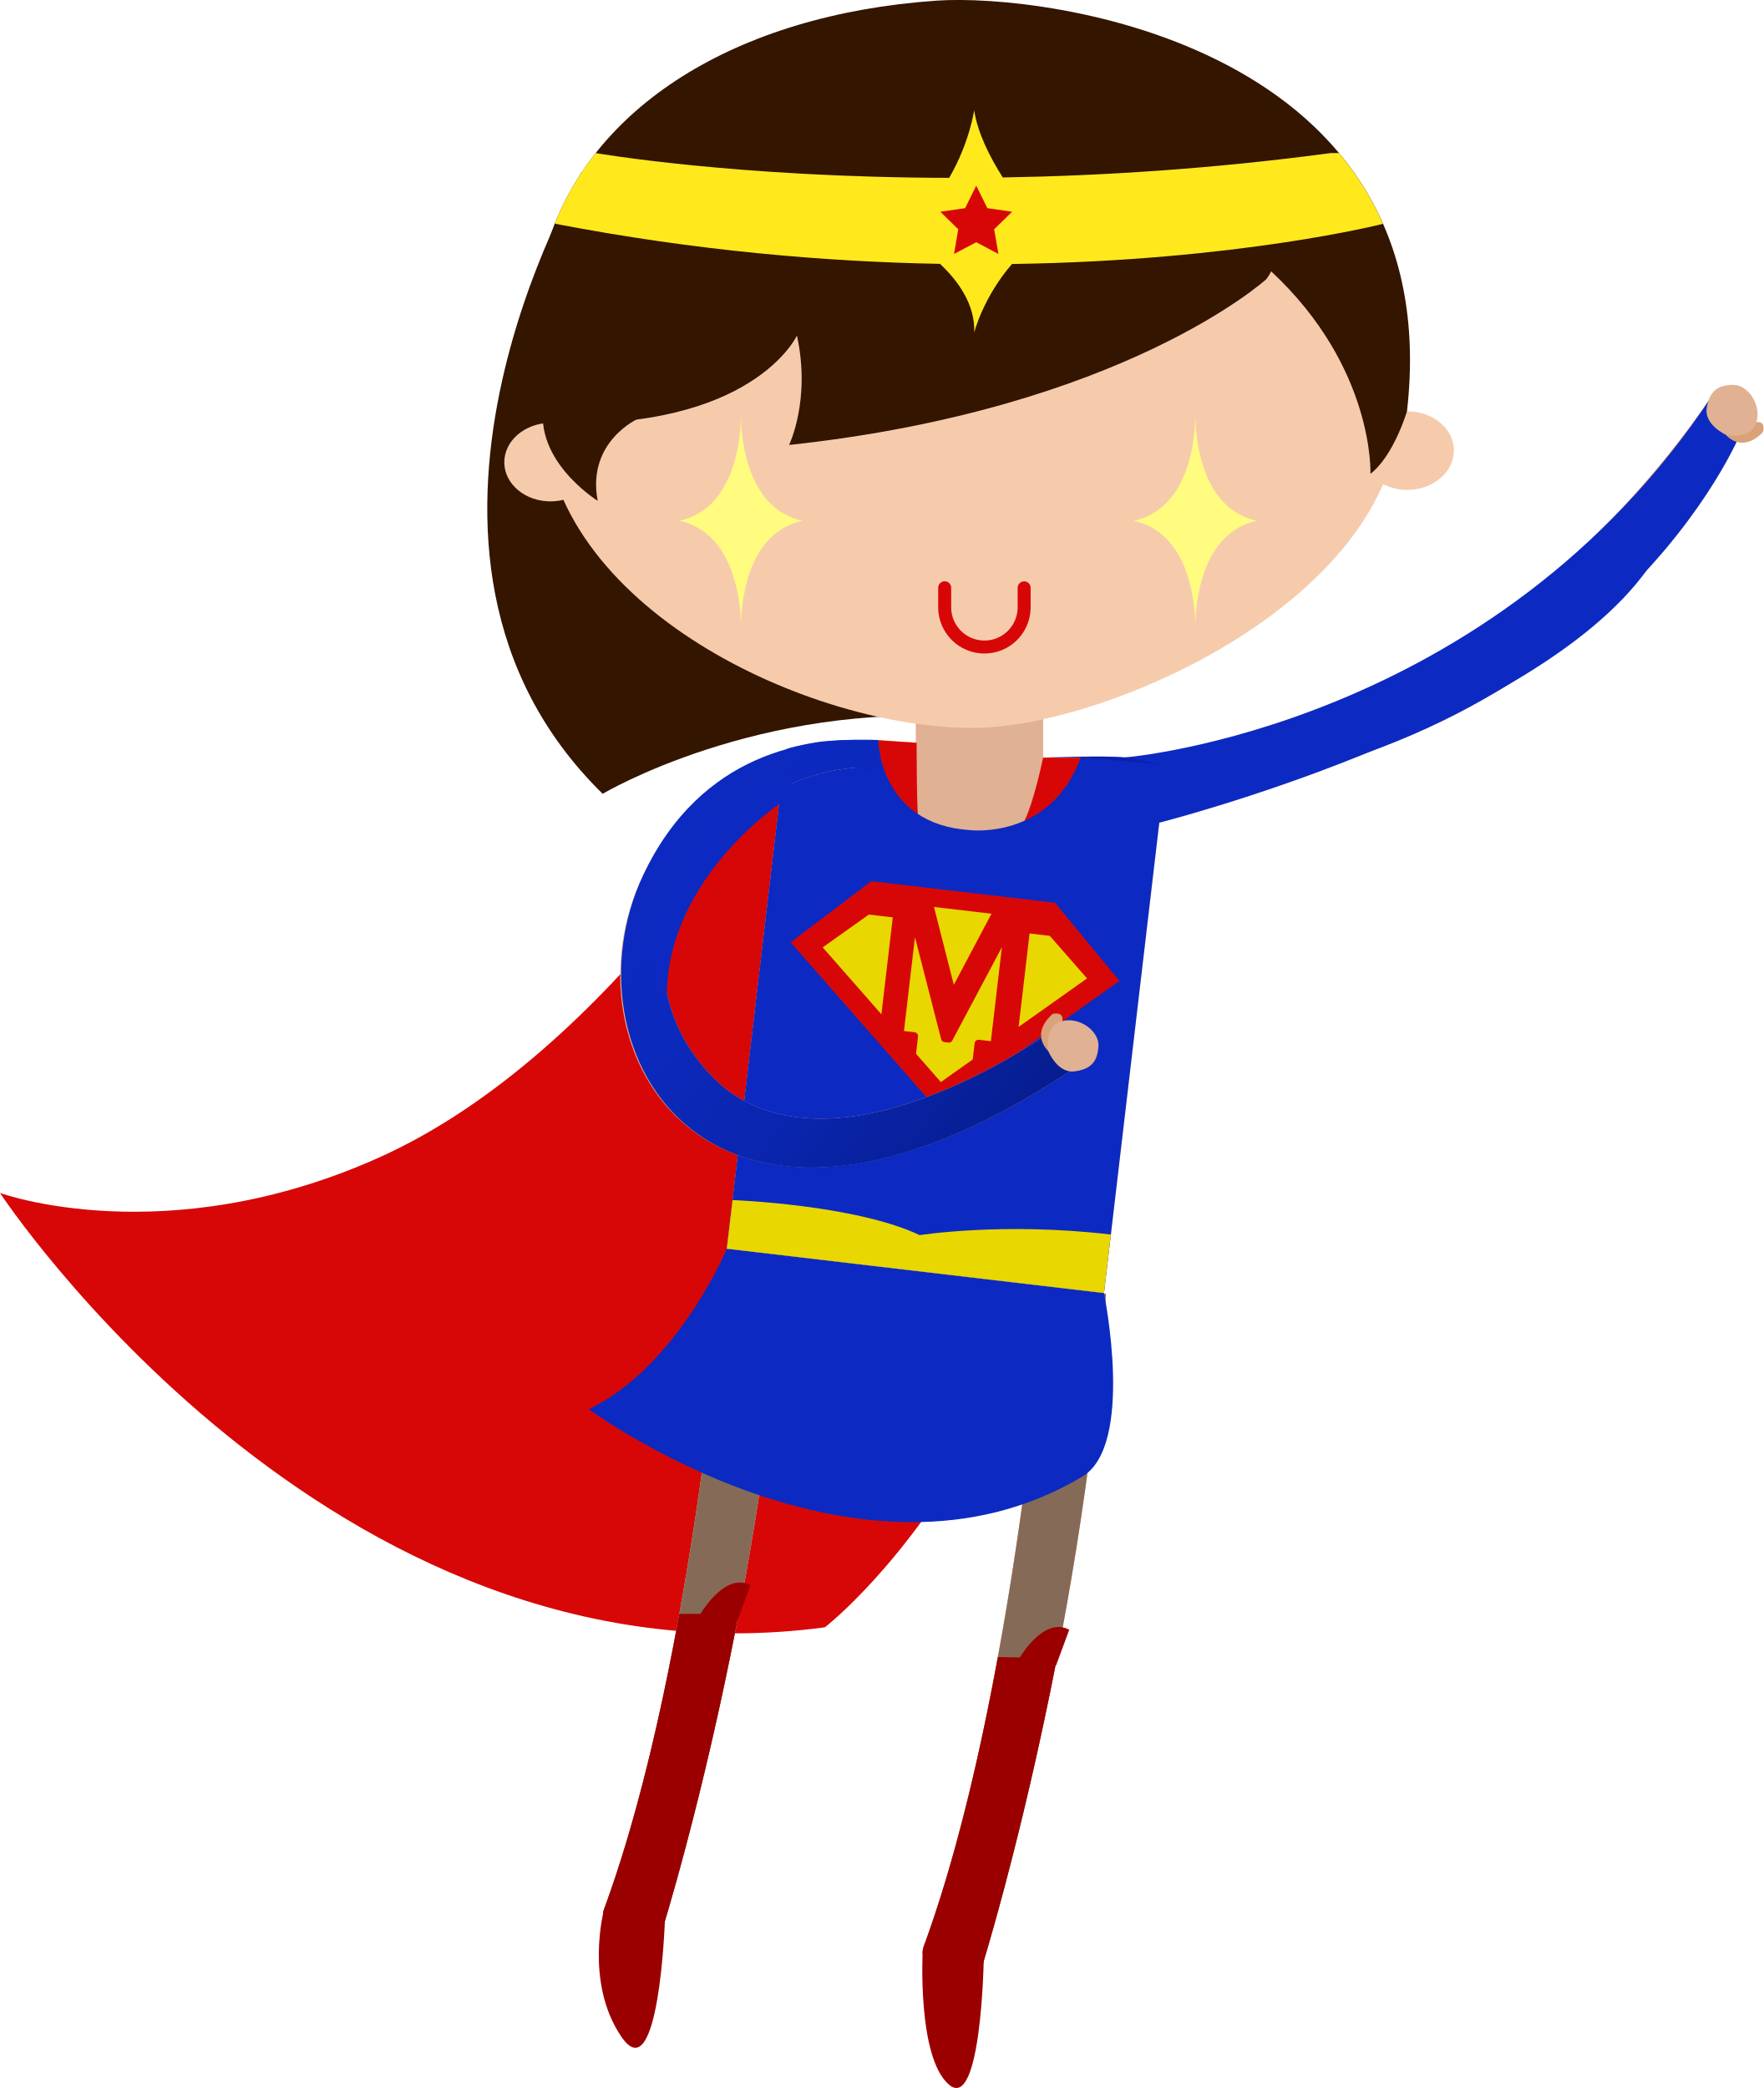
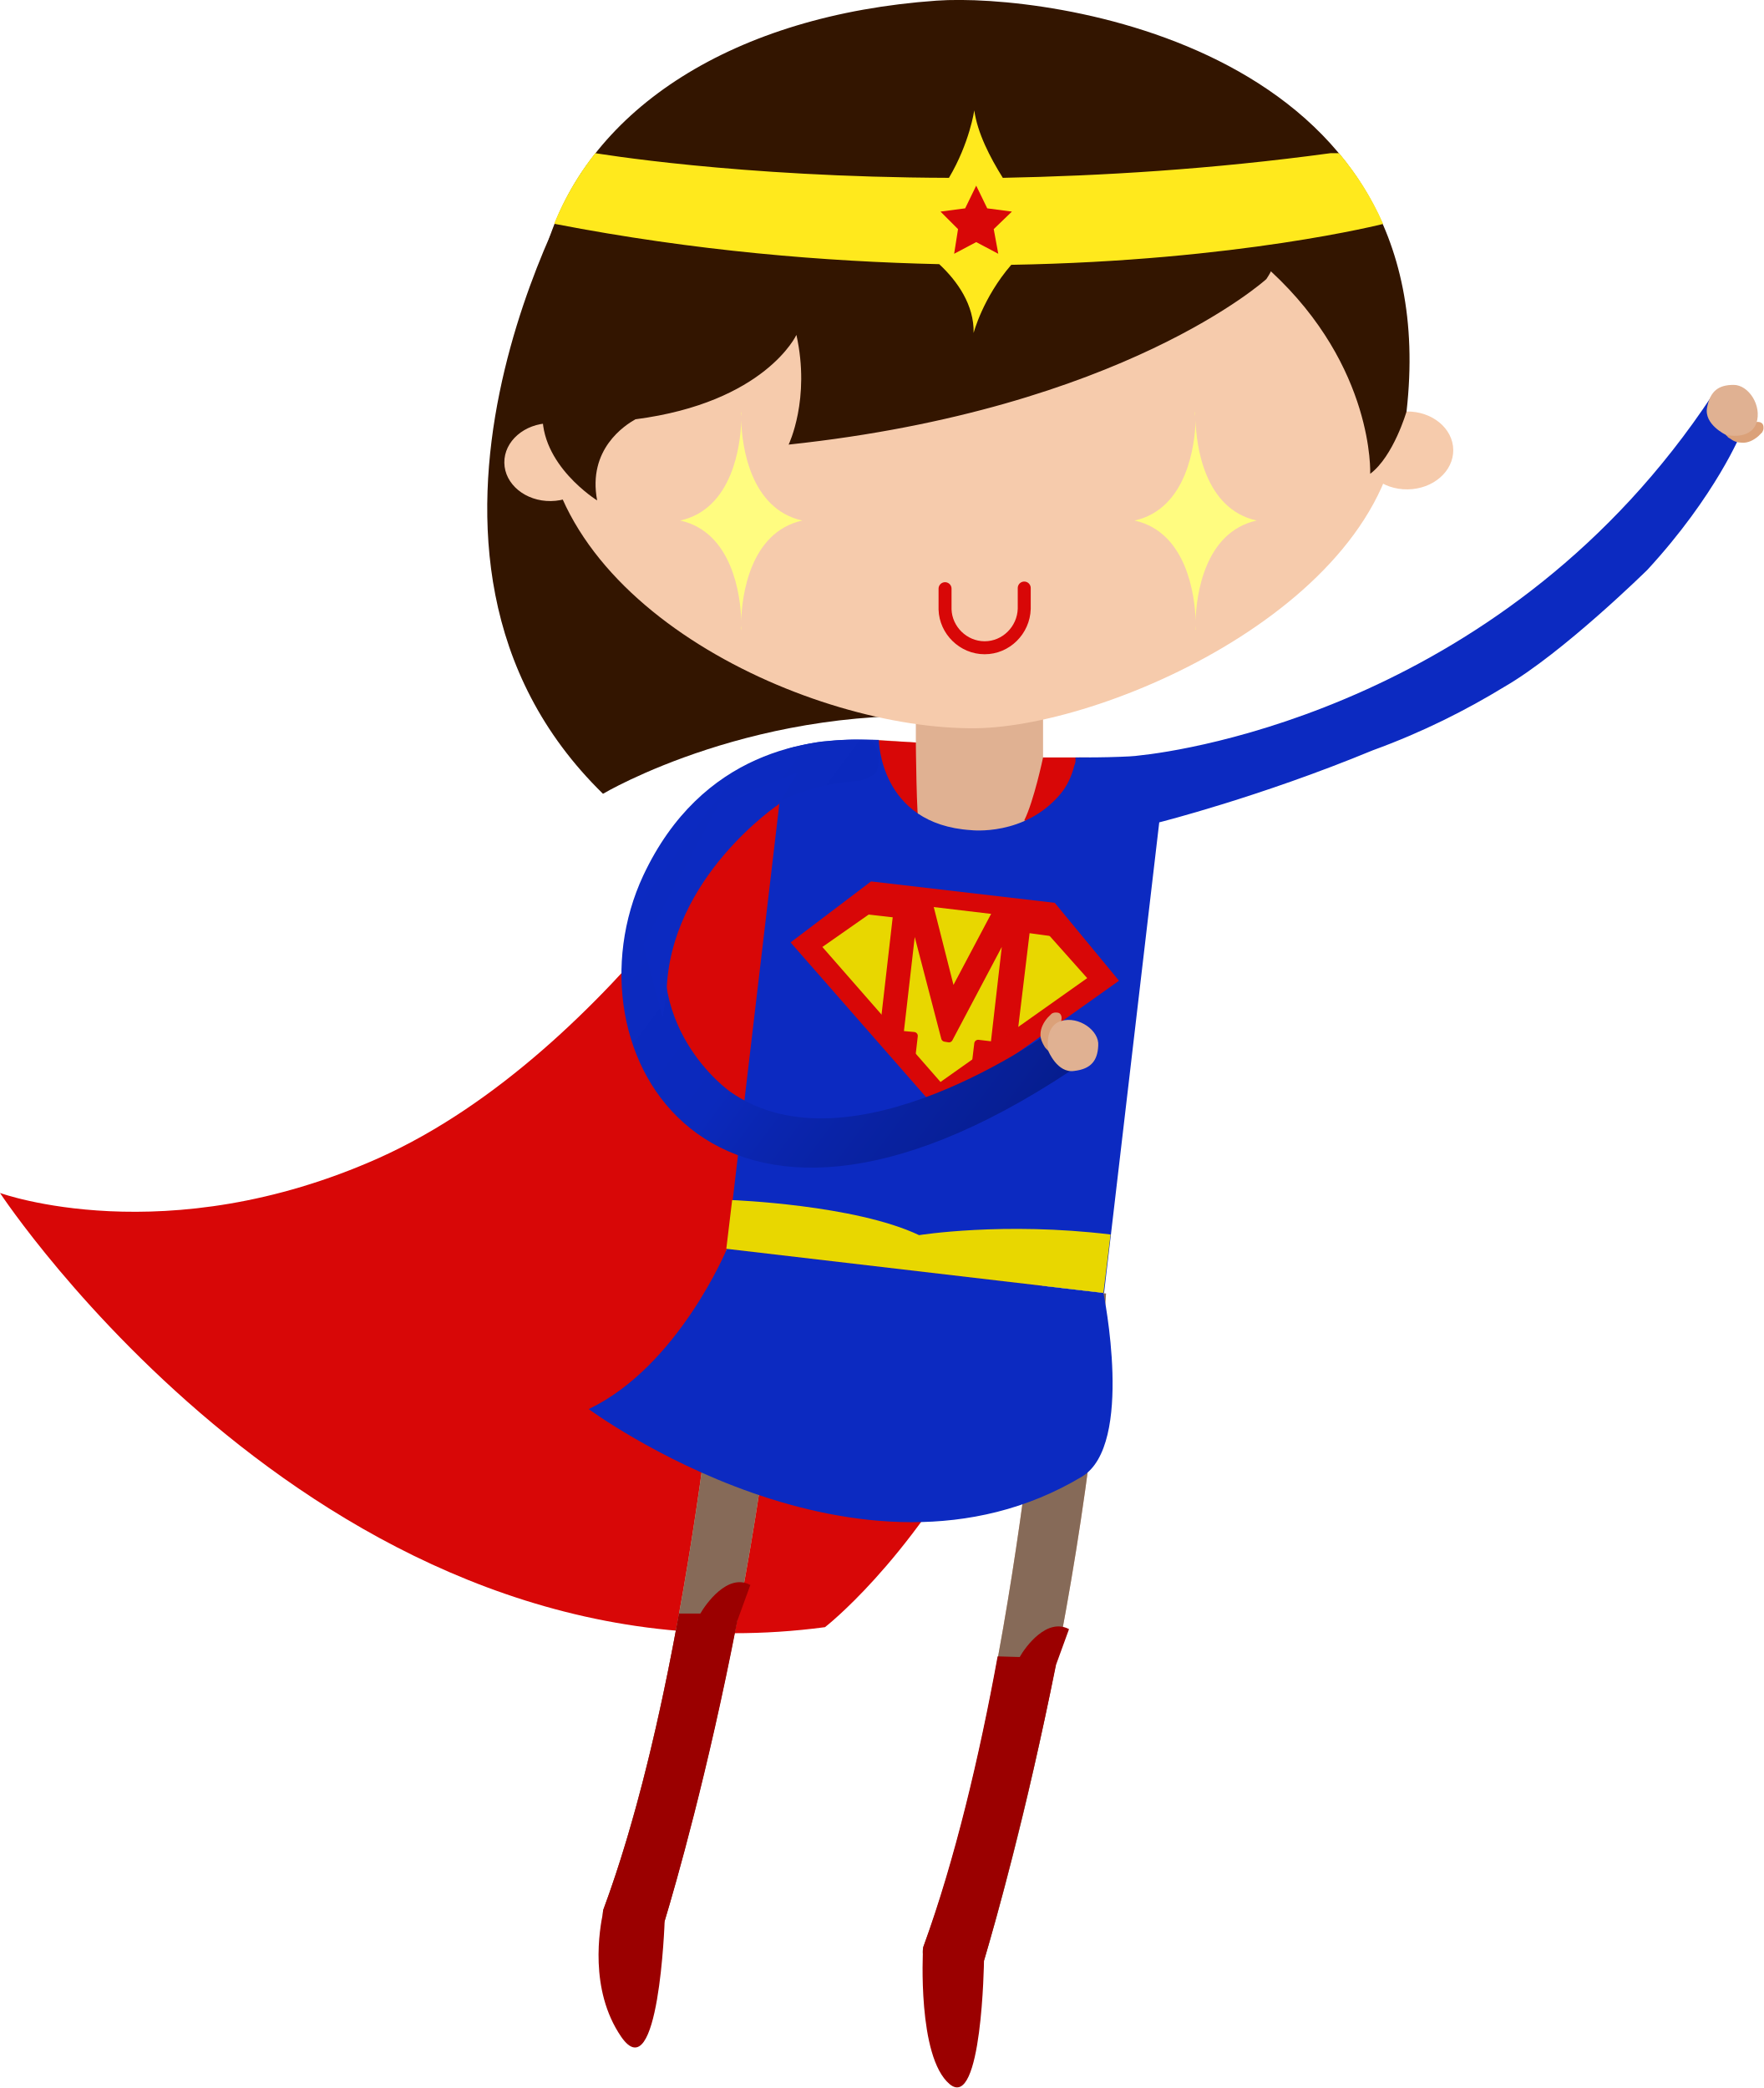
- <svg xmlns="http://www.w3.org/2000/svg" version="1.1" id="Layer_1" x="0px" y="0px" width="271.69px" height="321.67px" viewBox="0 0 271.69 321.67" style="enable-background:new 0 0 271.69 321.67;" xml:space="preserve">
+ <svg xmlns="http://www.w3.org/2000/svg" version="1.1" id="Layer_1" x="0px" y="0px" width="271.7px" height="321.7px" viewBox="0 0 271.7 321.7" style="enable-background:new 0 0 271.7 321.7;" xml:space="preserve">
  <style type="text/css">
	.st0{fill:#D80707;}
- 	.st1{fill:#F6CBAC;}
- 	.st2{fill:#E0B192;}
- 	.st3{fill:#1C275E;}
- 	.st4{opacity:0.4;}
- 	.st5{fill:#9B0000;}
- 	.st6{fill:#331500;}
- 	.st7{fill:#FFFC80;}
- 	.st8{fill:none;stroke:#D80707;stroke-width:2;stroke-linecap:round;stroke-linejoin:round;stroke-miterlimit:10;}
- 	.st9{fill:#0C2AC1;}
- 	.st10{fill:#0C20AF;}
- 	.st11{fill:#E8D700;}
- 	.st12{fill:#D80707;stroke:#D80707;stroke-width:1.2;stroke-linecap:round;stroke-linejoin:round;stroke-miterlimit:10;}
- 	.st13{fill:url(#SVGID_1_);}
- 	.st14{fill:#DBA179;}
- 	.st15{fill:#FFE91D;}
+ 	.st1{fill:#E0B192;}
+ 	.st2{fill:#866A58;}
+ 	.st3{fill:#331500;}
+ 	.st4{fill:#F6CBAC;}
+ 	.st5{fill:#FFFC80;}
+ 	.st6{fill:none;stroke:#D80707;stroke-width:2;stroke-linecap:round;stroke-linejoin:round;stroke-miterlimit:10;}
+ 	.st7{fill:#0C2AC1;}
+ 	.st8{fill:#E8D700;}
+ 	.st9{fill:#D80707;stroke:#D80707;stroke-width:1.2;stroke-linecap:round;stroke-linejoin:round;stroke-miterlimit:10;}
+ 	.st10{fill:url(#SVGID_1_);}
+ 	.st11{fill:#DBA179;}
+ 	.st12{fill:#9B0000;}
+ 	.st13{fill:#FFE91D;}
</style>
  <g>
    <g>
-       <path class="st0" d="M120.9,116.36c0,0-26.02,45.61-62.54,61.98C25.47,193.09,0,183.78,0,183.78s50.71,77.12,127.07,66.92    c0,0,50.42-38.8,40.87-129.85L120.9,116.36z" />
-       <rect x="116.22" y="119.52" transform="matrix(0.9932 0.1167 -0.1167 0.9932 19.425 -15.9015)" class="st1" width="58.51" height="76.76" />
-       <rect x="139.21" y="115.42" transform="matrix(0.9932 0.1167 -0.1167 0.9932 16.4228 -16.4926)" class="st2" width="19.62" height="33.09" />
-       <polygon class="st3" points="168.5,212.58 110.75,205.79 111.94,192.6 170.05,199.43   " />
-       <path class="st2" d="M111.94,192.6c0,0-4.61,62.75-18.89,101.54c-0.5,1.37,0.42,2.85,1.87,3.02l6.9,0.81    c0,0,15.39-48.52,19.21-103.82L111.94,192.6z" />
-       <path class="st2" d="M161.17,198.38c0,0-4.61,62.75-18.89,101.54c-0.5,1.37,0.42,2.85,1.87,3.02l6.9,0.81    c0,0,15.51-49.14,19.32-104.43L161.17,198.38z" />
-       <path class="st2" d="M111.94,192.6c0,0-4.61,62.75-18.89,101.54c-0.5,1.37,0.42,2.85,1.87,3.02l6.9,0.81    c0,0,15.39-48.52,19.21-103.82L111.94,192.6z" />
-       <path class="st2" d="M161.17,198.38c0,0-4.61,62.75-18.89,101.54c-0.5,1.37,0.42,2.85,1.87,3.02l6.9,0.81    c0,0,15.51-49.14,19.32-104.43L161.17,198.38z" />
-       <path class="st4" d="M111.94,192.6c0,0-4.61,62.75-18.89,101.54c-0.5,1.37,0.42,2.85,1.87,3.02l6.9,0.81    c0,0,15.39-48.52,19.21-103.82L111.94,192.6z" />
-       <path class="st5" d="M104.65,248.63c-2.84,15.64-6.63,32.02-11.6,45.51c-0.5,1.37,0.42,2.85,1.87,3.02l6.9,0.81    c0,0,6.4-20.18,11.97-49.34L104.65,248.63z" />
-       <path class="st4" d="M161.17,198.38c0,0-4.61,62.75-18.89,101.54c-0.5,1.37,0.42,2.85,1.87,3.02l6.9,0.81    c0,0,15.51-49.14,19.32-104.43L161.17,198.38z" />
-       <path class="st5" d="M153.72,255.28c-2.82,15.37-6.57,31.4-11.44,44.64c-0.5,1.37,0.42,2.85,1.87,3.02l6.9,0.81    c0,0,6.23-19.75,11.77-48.29L153.72,255.28z" />
-       <path class="st2" d="M175.75,46.09c0,0-10.17-2.51-11.8,3.83c0,0,0.2,2.25,7.77,2.25c0,0-3.89-0.2-3.27,1.23    c0.61,1.43,7.3,0.05,7.3,0.05V46.09z" />
-       <path class="st6" d="M89.59,26.56c0,0-34.75,58.49,3.25,95.73c0,0,23.96-14.28,56.19-11.74l-0.93-69.24L89.59,26.56z" />
-       <rect x="141.08" y="100.7" class="st2" width="19.62" height="16" />
-       <path class="st1" d="M215.73,61.75c0.4,30.1-44.54,50.1-65.33,50.38c-25.27,0.34-66.25-18.51-66.66-48.61S112.56,8.63,149,8.14    S215.32,31.65,215.73,61.75z" />
-       <ellipse transform="matrix(0.9999 -0.0134 0.0134 0.9999 -0.9477 1.1449)" class="st1" cx="84.84" cy="71.19" rx="7.15" ry="6.05" />
-       <ellipse transform="matrix(0.9999 -0.0134 0.0134 0.9999 -0.912 2.9159)" class="st1" cx="216.83" cy="69.42" rx="7.15" ry="6.05" />
-       <path class="st6" d="M195.09,43c0,0-21.95,20-73.53,25.55c0,0,3.38-6.94,1.21-16.86c0,0-6.74,14.72-38,13.46    c0,0-6.88-6.95-0.37-27.71S113.06,2.27,144.26,0.1c17.07-1.19,78.88,6.94,72.49,63.26c0,0-2.05,6.89-5.63,9.63    c0,0,0.66-16.35-15.3-31.19C195.82,41.8,195.73,42.11,195.09,43z" />
-       <path class="st6" d="M98.44,64.43c0,0-8.1,3.49-6.37,12.72c0,0-10.76-6.66-8.01-16.1C86.82,51.61,98.44,64.43,98.44,64.43z" />
+       <path class="st0" d="M120.9,116.4c0,0-26,45.6-62.5,62C25.5,193.1,0,183.8,0,183.8s50.7,77.1,127.1,66.9c0,0,50.4-38.8,40.9-129.9    L120.9,116.4z" />
+       <rect x="132.5" y="122.2" transform="matrix(0.1167 -0.9932 0.9932 0.1167 0.574 264.5767)" class="st1" width="33.1" height="19.6" />
+       <path class="st1" d="M111.9,192.6c0,0-4.6,62.8-18.9,101.5c-0.5,1.4,0.4,2.9,1.9,3l6.9,0.8c0,0,15.4-48.5,19.2-103.8L111.9,192.6z    " />
+       <path class="st1" d="M161.2,198.4c0,0-4.6,62.8-18.9,101.5c-0.5,1.4,0.4,2.9,1.9,3l6.9,0.8c0,0,15.5-49.1,19.3-104.4L161.2,198.4z    " />
+       <path class="st2" d="M111.9,192.6c0,0-4.6,62.8-18.9,101.5c-0.5,1.4,0.4,2.9,1.9,3l6.9,0.8c0,0,15.4-48.5,19.2-103.8L111.9,192.6z    " />
+       <path class="st2" d="M161.2,198.4c0,0-4.6,62.8-18.9,101.5c-0.5,1.4,0.4,2.9,1.9,3l6.9,0.8c0,0,15.5-49.1,19.3-104.4L161.2,198.4z    " />
+       <polygon class="st1" points="166.5,116.7 160.7,116.7 160.5,116.7 160.7,116.7 160.7,100.7 141.1,100.7 141.1,114.4 135.3,114    132.5,123.2 142.5,132.4 162.8,131.9 169.7,121.2   " />
+       <path class="st3" d="M89.6,26.6c0,0-34.8,58.5,3.3,95.7c0,0,24-14.3,56.2-11.7l-0.9-69.2L89.6,26.6z" />
+       <path class="st4" d="M215.7,61.8c0.4,30.1-44.5,50.1-65.3,50.4c-25.3,0.3-66.3-18.5-66.7-48.6S112.6,8.6,149,8.1    S215.3,31.6,215.7,61.8z" />
+       <ellipse transform="matrix(0.9999 -1.340014e-02 1.340014e-02 0.9999 -0.9464 1.1432)" class="st4" cx="84.8" cy="71.2" rx="7.1" ry="6" />
+       <ellipse transform="matrix(0.9999 -1.340014e-02 1.340014e-02 0.9999 -0.9108 2.9117)" class="st4" cx="216.8" cy="69.4" rx="7.1" ry="6" />
+       <path class="st3" d="M144.3,0.1c-31.2,2.2-53.4,16.6-59.9,37.3c-4.7,15.1-2.4,22.9-0.8,26c-0.5,8.2,8.4,13.7,8.4,13.7    c-1.5-7.9,4.3-11.6,5.9-12.5c20-2.6,24.8-13,24.8-13c2.2,9.9-1.2,16.9-1.2,16.9C173.1,63,195.1,43,195.1,43    c0.6-0.9,0.7-1.2,0.7-1.2c16,14.8,15.3,31.2,15.3,31.2c3.6-2.7,5.6-9.6,5.6-9.6C223.1,7,161.3-1.1,144.3,0.1z" />
      <g>
-         <path class="st7" d="M114.15,63.39l0.01,0.71C114.16,63.66,114.15,63.39,114.15,63.39z" />
-         <path class="st7" d="M114.15,64.11l0.01-0.71C114.15,63.39,114.14,63.66,114.15,64.11z" />
-         <path class="st7" d="M123.59,80.23c-8.13-1.8-9.29-11.67-9.43-15.4l-0.01-0.72c0,0.08,0,0.19-0.01,0.29c0-0.1-0.01-0.2-0.01-0.29     l-0.01,0.72c-0.14,3.73-1.3,13.59-9.43,15.4c8.13,1.8,9.29,11.67,9.43,15.4l0.01,0.72c0-0.08,0-0.19,0.01-0.29     c0,0.1,0.01,0.2,0.01,0.29l0.01-0.72C114.31,91.89,115.46,82.03,123.59,80.23z" />
-         <path class="st7" d="M114.15,97.06l-0.01-0.71C114.14,96.79,114.15,97.06,114.15,97.06z" />
-         <path class="st7" d="M114.16,96.34l-0.01,0.71C114.15,97.06,114.16,96.79,114.16,96.34z" />
+         <path class="st5" d="M114.2,63.4l0,0.7C114.2,63.7,114.2,63.4,114.2,63.4z" />
+         <path class="st5" d="M114.2,64.1l0-0.7C114.2,63.4,114.1,63.7,114.2,64.1z" />
+         <path class="st5" d="M123.6,80.2c-8.1-1.8-9.3-11.7-9.4-15.4l0-0.7c0,0.1,0,0.2,0,0.3c0-0.1,0-0.2,0-0.3l0,0.7     c-0.1,3.7-1.3,13.6-9.4,15.4c8.1,1.8,9.3,11.7,9.4,15.4l0,0.7c0-0.1,0-0.2,0-0.3c0,0.1,0,0.2,0,0.3l0-0.7     C114.3,91.9,115.5,82,123.6,80.2z" />
+         <path class="st5" d="M114.2,97.1l0-0.7C114.1,96.8,114.2,97.1,114.2,97.1z" />
+         <path class="st5" d="M114.2,96.3l0,0.7C114.2,97.1,114.2,96.8,114.2,96.3z" />
      </g>
      <g>
-         <path class="st7" d="M184.15,63.39l0.01,0.71C184.16,63.66,184.15,63.39,184.15,63.39z" />
-         <path class="st7" d="M184.15,64.11l0.01-0.71C184.15,63.39,184.14,63.66,184.15,64.11z" />
-         <path class="st7" d="M193.59,80.23c-8.13-1.8-9.29-11.67-9.43-15.4l-0.01-0.72c0,0.08,0,0.19-0.01,0.29c0-0.1-0.01-0.2-0.01-0.29     l-0.01,0.72c-0.14,3.73-1.3,13.59-9.43,15.4c8.13,1.8,9.29,11.67,9.43,15.4l0.01,0.72c0-0.08,0-0.19,0.01-0.29     c0,0.1,0.01,0.2,0.01,0.29l0.01-0.72C184.31,91.89,185.46,82.03,193.59,80.23z" />
-         <path class="st7" d="M184.15,97.06l-0.01-0.71C184.14,96.79,184.15,97.06,184.15,97.06z" />
-         <path class="st7" d="M184.16,96.34l-0.01,0.71C184.15,97.06,184.16,96.79,184.16,96.34z" />
+         <path class="st5" d="M184.1,63.4l0,0.7C184.2,63.7,184.1,63.4,184.1,63.4z" />
+         <path class="st5" d="M184.1,64.1l0-0.7C184.1,63.4,184.1,63.7,184.1,64.1z" />
+         <path class="st5" d="M193.6,80.2c-8.1-1.8-9.3-11.7-9.4-15.4l0-0.7c0,0.1,0,0.2,0,0.3c0-0.1,0-0.2,0-0.3l0,0.7     c-0.1,3.7-1.3,13.6-9.4,15.4c8.1,1.8,9.3,11.7,9.4,15.4l0,0.7c0-0.1,0-0.2,0-0.3c0,0.1,0,0.2,0,0.3l0-0.7     C184.3,91.9,185.5,82,193.6,80.2z" />
+         <path class="st5" d="M184.1,97.1l0-0.7C184.1,96.8,184.1,97.1,184.1,97.1z" />
+         <path class="st5" d="M184.2,96.3l0,0.7C184.1,97.1,184.2,96.8,184.2,96.3z" />
      </g>
-       <path class="st8" d="M157.77,90.56c0,0.05,0,3.11,0,3.16c-0.09,3.31-2.79,5.96-6.12,5.96c-3.32,0-6.03-2.65-6.12-5.95    c0-0.06,0-3.12,0-3.18" />
-       <path class="st2" d="M173.34,116.68c0,0,52.28-0.31,90.45-55.78l4.4,5.71c0,0-19.68,48.89-89.48,56.56L173.34,116.68z" />
-       <path class="st9" d="M173.34,116.68c0,0,56.63-4.54,90.45-55.78l4.4,5.71c0,0-19.68,48.89-89.48,56.56L173.34,116.68z" />
-       <path class="st10" d="M173.34,116.68c-3.15-0.32-12.65,0.04-12.65,0.04l8.9,7.71l10.03-6.43    C179.62,117.99,174.94,116.84,173.34,116.68z" />
-       <polygon class="st2" points="141.21,114.43 135.3,114 132.47,123.25 142.55,132.41 162.84,131.86 169.71,121.17 166.49,116.7    160.69,116.72   " />
-       <path class="st0" d="M160.69,116.72c0,0-1.38,6.73-2.87,9.72l2.77,1.07c0,0,7.3-6.17,7.34-6.65c0.04-0.48-0.1-4.13-0.1-4.13    L160.69,116.72z" />
-       <path class="st0" d="M141.21,114.43c0,0-0.02,11.93,0.37,12.78s-11.31,2.06-11.51,1.72c-0.2-0.35-0.5-9.5-0.5-9.5l4.67-5.45    L141.21,114.43z" />
-       <path class="st9" d="M195.67,119.46c0,0-17.1-1.81-29.19-2.76c-4.61,12.67-16.98,11.19-16.98,11.19    c-14.12-0.87-14.2-13.89-14.2-13.89c-2.33-0.08-5.14-0.07-8.02,0.18c-1.55,0.05-6.2,1.08-6.13,1.26c-3.44,2.25-2.93,5.03-0.9,6.41    l-8.29,70.53l58.11,6.83l8.96-76.24l-0.3-0.04C183.89,122.33,189.86,121.26,195.67,119.46z" />
+       <path class="st6" d="M157.8,90.6c0,0.1,0,3.1,0,3.2c-0.1,3.3-2.8,6-6.1,6c-3.3,0-6-2.7-6.1-5.9c0-0.1,0-3.1,0-3.2" />
+       <path class="st0" d="M160.7,116.7c0,0-1.4,6.7-2.9,9.7l2.8,1.1c0,0,7.3-6.2,7.3-6.7s-0.1-4.1-0.1-4.1L160.7,116.7z" />
+       <path class="st0" d="M141.1,114.4c0,0,0.1,12,0.5,12.8s-11.3,2.1-11.5,1.7c-0.2-0.4-0.5-9.5-0.5-9.5l4.7-5.4L141.1,114.4z" />
+       <path class="st7" d="M263.8,60.9C263.8,60.9,263.8,60.9,263.8,60.9c-31.5,47.7-81.4,54.8-88.3,55.5c-0.5,0.1-2.5,0.2-2.9,0.2    c-2.5,0.1-5.2,0.1-6.4,0.1l-0.5,0l0,0.5c0,0.3-0.1,0.5-0.2,0.8c-0.4,1.6-1.1,3.1-2.1,4.3c-5.5,6.6-13.8,5.6-13.8,5.6    c-14.1-0.9-14.2-13.9-14.2-13.9c-2.3-0.1-5.1-0.1-8,0.2c-1.5,0-5.7,1-6.1,1.2c0,0,0,0-0.1,0.1c-3.4,2.2-2.9,5-0.9,6.4c0,0,0,0,0,0    l-8.3,70.5c0,0,0,0,0,0l58.1,6.8c0,0,0,0,0,0l8.5-72.5l0,0c0,0,15.5-3.9,32.9-11.1c7.7-2.8,14.4-6.2,20.3-9.8c9-5.2,22-18,22-18    c10.6-11.5,14.5-21.2,14.5-21.2c0,0,0,0,0,0L263.8,60.9z" />
      <g>
-         <polygon class="st0" points="162.53,139.08 134.23,135.76 121.8,145.17 144.44,170.99 172.45,151.12    " />
-         <polygon class="st11" points="159.43,141.55 136.68,138.88 126.74,145.95 144.94,166.7 167.46,150.73    " />
+         <polygon class="st0" points="162.5,139.1 134.2,135.8 121.8,145.2 144.4,171 172.4,151.1    " />
+         <polygon class="st8" points="159.4,141.6 136.7,138.9 126.7,145.9 144.9,166.7 167.5,150.7    " />
        <g>
-           <path class="st12" d="M136.06,159.05l2.14-18.25l-4.43-0.52l0.3-2.55l8.95,1.05l3.72,14.59l7.06-13.32l9.03,1.06l-0.3,2.55      l-4.45-0.52l-2.14,18.25l1.65-2.85l-3.36,2.77l-3.79,2.02l0.3-2.55l2.43,0.29l2.14-18.25l-9.14,17.2l-0.6-0.07l-4.84-18.84      l-2.14,18.25l2.24,0.26l-0.3,2.55l-3.85-2.13l-2.05-2.82L136.06,159.05z" />
+           <polygon class="st9" points="157.6,158.5 156.1,159.7 155.9,161.4     " />
+           <polygon class="st9" points="153.8,140 146.7,153.4 143,138.8 134.1,137.7 133.8,140.3 138.2,140.8 136.1,159.1 134.6,157.2      136.7,160 140.5,162.2 140.8,159.6 138.6,159.4 140.7,141.1 145.6,159.9 146.2,160 155.3,142.8 153.2,161.1 150.7,160.8      150.4,163.3 154.2,161.3 156.1,159.7 158.1,143.1 162.5,143.7 162.8,141.1     " />
        </g>
      </g>
-       <path class="st2" d="M134.75,114.14c-7.99-0.44-26.08,0.95-35.7,20.74c-12.92,26.59,9.97,67.07,65.8,30.14l-3.01-6.09    c0,0-30.82,22.39-49.42,9.29c0,0-14.85-10.26-8.61-28.87c0,0,8.44-20.71,29.87-21.18C134.78,118.15,134.75,114.14,134.75,114.14z" />
-       <linearGradient id="SVGID_1_" gradientUnits="userSpaceOnUse" x1="-19.266" y1="426.165" x2="42.776" y2="461.986" gradientTransform="matrix(0.9932 0.1167 -0.1167 0.9932 170.561 -291.1164)">
+       <linearGradient id="SVGID_1_" gradientUnits="userSpaceOnUse" x1="-9.177" y1="-6.392" x2="52.87" y2="-42.214" gradientTransform="matrix(0.9932 0.1167 0.1167 -0.9932 111.3993 124.8065)">
        <stop offset="0" style="stop-color:#0C2AC1" />
-         <stop offset="0.262" style="stop-color:#0B29BC" />
+         <stop offset="0.424" style="stop-color:#0B29BC" />
        <stop offset="0.574" style="stop-color:#0A25AE" />
        <stop offset="0.909" style="stop-color:#071F96" />
        <stop offset="1" style="stop-color:#061D8E" />
      </linearGradient>
-       <path class="st13" d="M133.56,114.03c-8.82-0.37-25.54,1.72-34.5,20.85c-12.54,26.77,9.97,67.07,65.8,30.14l-3.01-6.09    c0,0-30.82,22.39-49.42,9.29c0,0-14.85-10.26-8.61-28.87c0,0,8.05-19.76,28.4-21.11c0.43-0.03,1.42,1.09,1.94,0.63    c0.9-0.8,1.43-3.29,0.95-4.46C134.86,113.83,134.4,114.07,133.56,114.03z" />
-       <path class="st14" d="M161.48,161.9c-0.03,0.01-0.15-0.15-0.17-0.17c-0.14-0.15-0.27-0.32-0.38-0.49    c-0.34-0.53-0.55-1.14-0.56-1.77c0-0.97,0.47-1.85,1.09-2.56c0.19-0.22,0.39-0.42,0.6-0.62c0.15-0.15,0.44-0.16,0.65-0.16    c0.21,0,0.43,0.03,0.61,0.14c0.6,0.36,0.31,1.27,0.11,1.77c0,0-1.5,2.02-1,2.78C162.94,161.59,161.48,161.9,161.48,161.9z" />
-       <path class="st2" d="M161.48,161.9c0,0-0.72-3.75,2.02-4.56c2.74-0.81,5.86,1.51,5.72,3.82c-0.15,2.31-1.06,3.56-3.7,3.89    C162.87,165.38,161.48,161.9,161.48,161.9z" />
-       <path class="st14" d="M265.87,66.98c-0.01,0.03,0.14,0.16,0.16,0.18c0.14,0.15,0.3,0.28,0.47,0.4c0.51,0.37,1.11,0.61,1.74,0.64    c0.96,0.05,1.87-0.38,2.61-0.96c0.23-0.18,0.44-0.37,0.64-0.57c0.15-0.15,0.18-0.44,0.19-0.64c0.01-0.21-0.01-0.43-0.11-0.62    c-0.33-0.62-1.25-0.37-1.76-0.2c0,0-2.09,1.39-2.83,0.86C266.25,65.54,265.87,66.98,265.87,66.98z" />
-       <path class="st2" d="M265.87,66.98c0,0,3.71,0.9,4.66-1.79c0.94-2.7-1.22-5.93-3.53-5.9c-2.32,0.03-3.61,0.88-4.07,3.51    S265.87,66.98,265.87,66.98z" />
-       <path class="st9" d="M111.97,192.38c0,0-7.54,18.08-21.26,24.72c0,0,41.78,30.87,76.04,10.37c8.12-4.86,3.32-28.26,3.32-28.26    L111.97,192.38z" />
-       <path class="st11" d="M112.85,184.88c0,0,18.93,0.69,28.82,5.4c0,0,12.96-2.05,29.46-0.09l-1.06,9.01l-58.11-6.83L112.85,184.88z" />
-       <path class="st5" d="M107.69,248.99c0,0,3.85-6.96,7.93-4.77l-2.02,5.47L107.69,248.99z" />
-       <path class="st5" d="M156.79,255.84c0,0,3.85-6.96,7.93-4.77l-2.02,5.47L156.79,255.84z" />
-       <path class="st9" d="M120.02,123.89c0,0-16.89,11.32-17.3,28.98l-0.59,3.93l-3-11.34l11.72-21.67l12.12-4.84L120.02,123.89z" />
-       <path class="st9" d="M178.59,126.74c0,0,57.66-14.61,75.16-38.98l-24.51,12.94l-41.77,17.92l-9.26,1.7L178.59,126.74z" />
-       <path class="st5" d="M93.06,294.14c0,0-3.06,11.28,2.69,19.67c5.75,8.4,6.67-17.77,6.67-17.77L93.06,294.14z" />
-       <path class="st5" d="M142.14,300.6c0,0-0.87,16.37,4.06,20.56c4.93,4.19,5.34-19.01,5.34-19.01S148.11,294.7,142.14,300.6z" />
+       <path class="st10" d="M133.6,114c-8.8-0.4-25.5,1.7-34.5,20.9c-12.5,26.8,10,67.1,65.8,30.1l-3-6.1c0,0-30.8,22.4-49.4,9.3    c0,0-14.8-10.3-8.6-28.9c0,0,8-17.6,28.4-19c0.4,0,1.9-0.6,2.4-1c0.9-0.8,0.8-2.9,0.3-4.1C134.6,114.7,134.4,114.1,133.6,114z" />
+       <path class="st11" d="M161.5,161.9c0,0-0.1-0.1-0.2-0.2c-0.1-0.1-0.3-0.3-0.4-0.5c-0.3-0.5-0.6-1.1-0.6-1.8c0-1,0.5-1.9,1.1-2.6    c0.2-0.2,0.4-0.4,0.6-0.6c0.1-0.1,0.4-0.2,0.6-0.2c0.2,0,0.4,0,0.6,0.1c0.6,0.4,0.3,1.3,0.1,1.8c0,0-1.5,2-1,2.8    C162.9,161.6,161.5,161.9,161.5,161.9z" />
+       <path class="st1" d="M161.5,161.9c0,0-0.7-3.8,2-4.6s5.9,1.5,5.7,3.8c-0.1,2.3-1.1,3.6-3.7,3.9    C162.9,165.4,161.5,161.9,161.5,161.9z" />
+       <path class="st11" d="M265.9,67c0,0,0.1,0.2,0.2,0.2c0.1,0.2,0.3,0.3,0.5,0.4c0.5,0.4,1.1,0.6,1.7,0.6c1,0.1,1.9-0.4,2.6-1    c0.2-0.2,0.4-0.4,0.6-0.6c0.1-0.2,0.2-0.4,0.2-0.6c0-0.2,0-0.4-0.1-0.6c-0.3-0.6-1.3-0.4-1.8-0.2c0,0-2.1,1.4-2.8,0.9    C266.3,65.5,265.9,67,265.9,67z" />
+       <path class="st1" d="M265.9,67c0,0,3.7,0.9,4.7-1.8c0.9-2.7-1.2-5.9-3.5-5.9c-2.3,0-3.6,0.9-4.1,3.5C262.5,65.4,265.9,67,265.9,67    z" />
+       <path class="st7" d="M112,192.4c0,0-7.5,18.1-21.3,24.7c0,0,41.8,30.9,76,10.4c8.1-4.9,3.3-28.3,3.3-28.3L112,192.4z" />
+       <path class="st8" d="M112.8,184.9c0,0,18.9,0.7,28.8,5.4c0,0,13-2.1,29.5-0.1l-1.1,9l-58.1-6.8L112.8,184.9z" />
+       <path class="st7" d="M120,123.9c0,0-16.9,11.3-17.3,29l-0.6,3.9l-3-11.3l11.7-21.7l12.1-4.8L120,123.9z" />
+       <path class="st12" d="M113.6,249.7l2-5.5c-3.5-1.9-6.9,3-7.7,4.4h-3.3c-2.8,15.6-6.6,32-11.6,45.5c-0.1,0.2-0.1,0.4-0.1,0.6    c-0.5,2.4-2.2,11.8,2.8,19.1c5.8,8.4,6.7-17.8,6.7-17.8l0,0C104.1,290.4,109.1,273,113.6,249.7L113.6,249.7z" />
+       <path class="st12" d="M162.7,256.5l2-5.5c-3.4-1.8-6.7,2.7-7.6,4.3l-3.4-0.1c-2.8,15.4-6.6,31.4-11.4,44.6    c-0.1,0.2-0.1,0.4-0.1,0.7c0,0,0,0,0,0c0,0-0.9,16.4,4.1,20.6s5.3-19,5.3-19s0,0,0,0C153.1,297,158,279.8,162.7,256.5L162.7,256.5    z" />
    </g>
-     <path class="st15" d="M213.05,34.48c-1.79-4.08-4.1-7.69-6.78-10.9h-1.26c-18.35,2.46-35.45,3.51-50.53,3.76   c-2.04-3.21-3.88-6.9-4.41-10.36c0,0-0.7,5.02-3.85,10.42c-32.95-0.07-54.32-3.8-54.46-3.82c-2.62,3.32-4.72,6.93-6.26,10.77   l0.07,0.13c21.67,4.17,41.74,5.85,59.24,6.17c2.81,2.64,5.43,6.28,5.27,10.57c0,0,1.36-5.4,5.82-10.55   C190.84,40.17,213.05,34.49,213.05,34.48z" />
-     <polygon class="st0" points="150.39,28.6 152.1,32.07 155.92,32.62 153.15,35.32 153.81,39.12 150.39,37.32 146.97,39.12   147.62,35.32 144.86,32.62 148.68,32.07  " />
+     <path class="st13" d="M213.1,34.5c-1.8-4.1-4.1-7.7-6.8-10.9H205c-18.4,2.5-35.4,3.5-50.5,3.8c-2-3.2-3.9-6.9-4.4-10.4   c0,0-0.7,5-3.9,10.4c-32.9-0.1-54.3-3.8-54.5-3.8c-2.6,3.3-4.7,6.9-6.3,10.8l0.1,0.1c21.7,4.2,41.7,5.8,59.2,6.2   c2.8,2.6,5.4,6.3,5.3,10.6c0,0,1.4-5.4,5.8-10.5C190.8,40.2,213.1,34.5,213.1,34.5z" />
+     <polygon class="st0" points="150.4,28.6 152.1,32.1 155.9,32.6 153.1,35.3 153.8,39.1 150.4,37.3 147,39.1 147.6,35.3 144.9,32.6   148.7,32.1  " />
  </g>
</svg>
